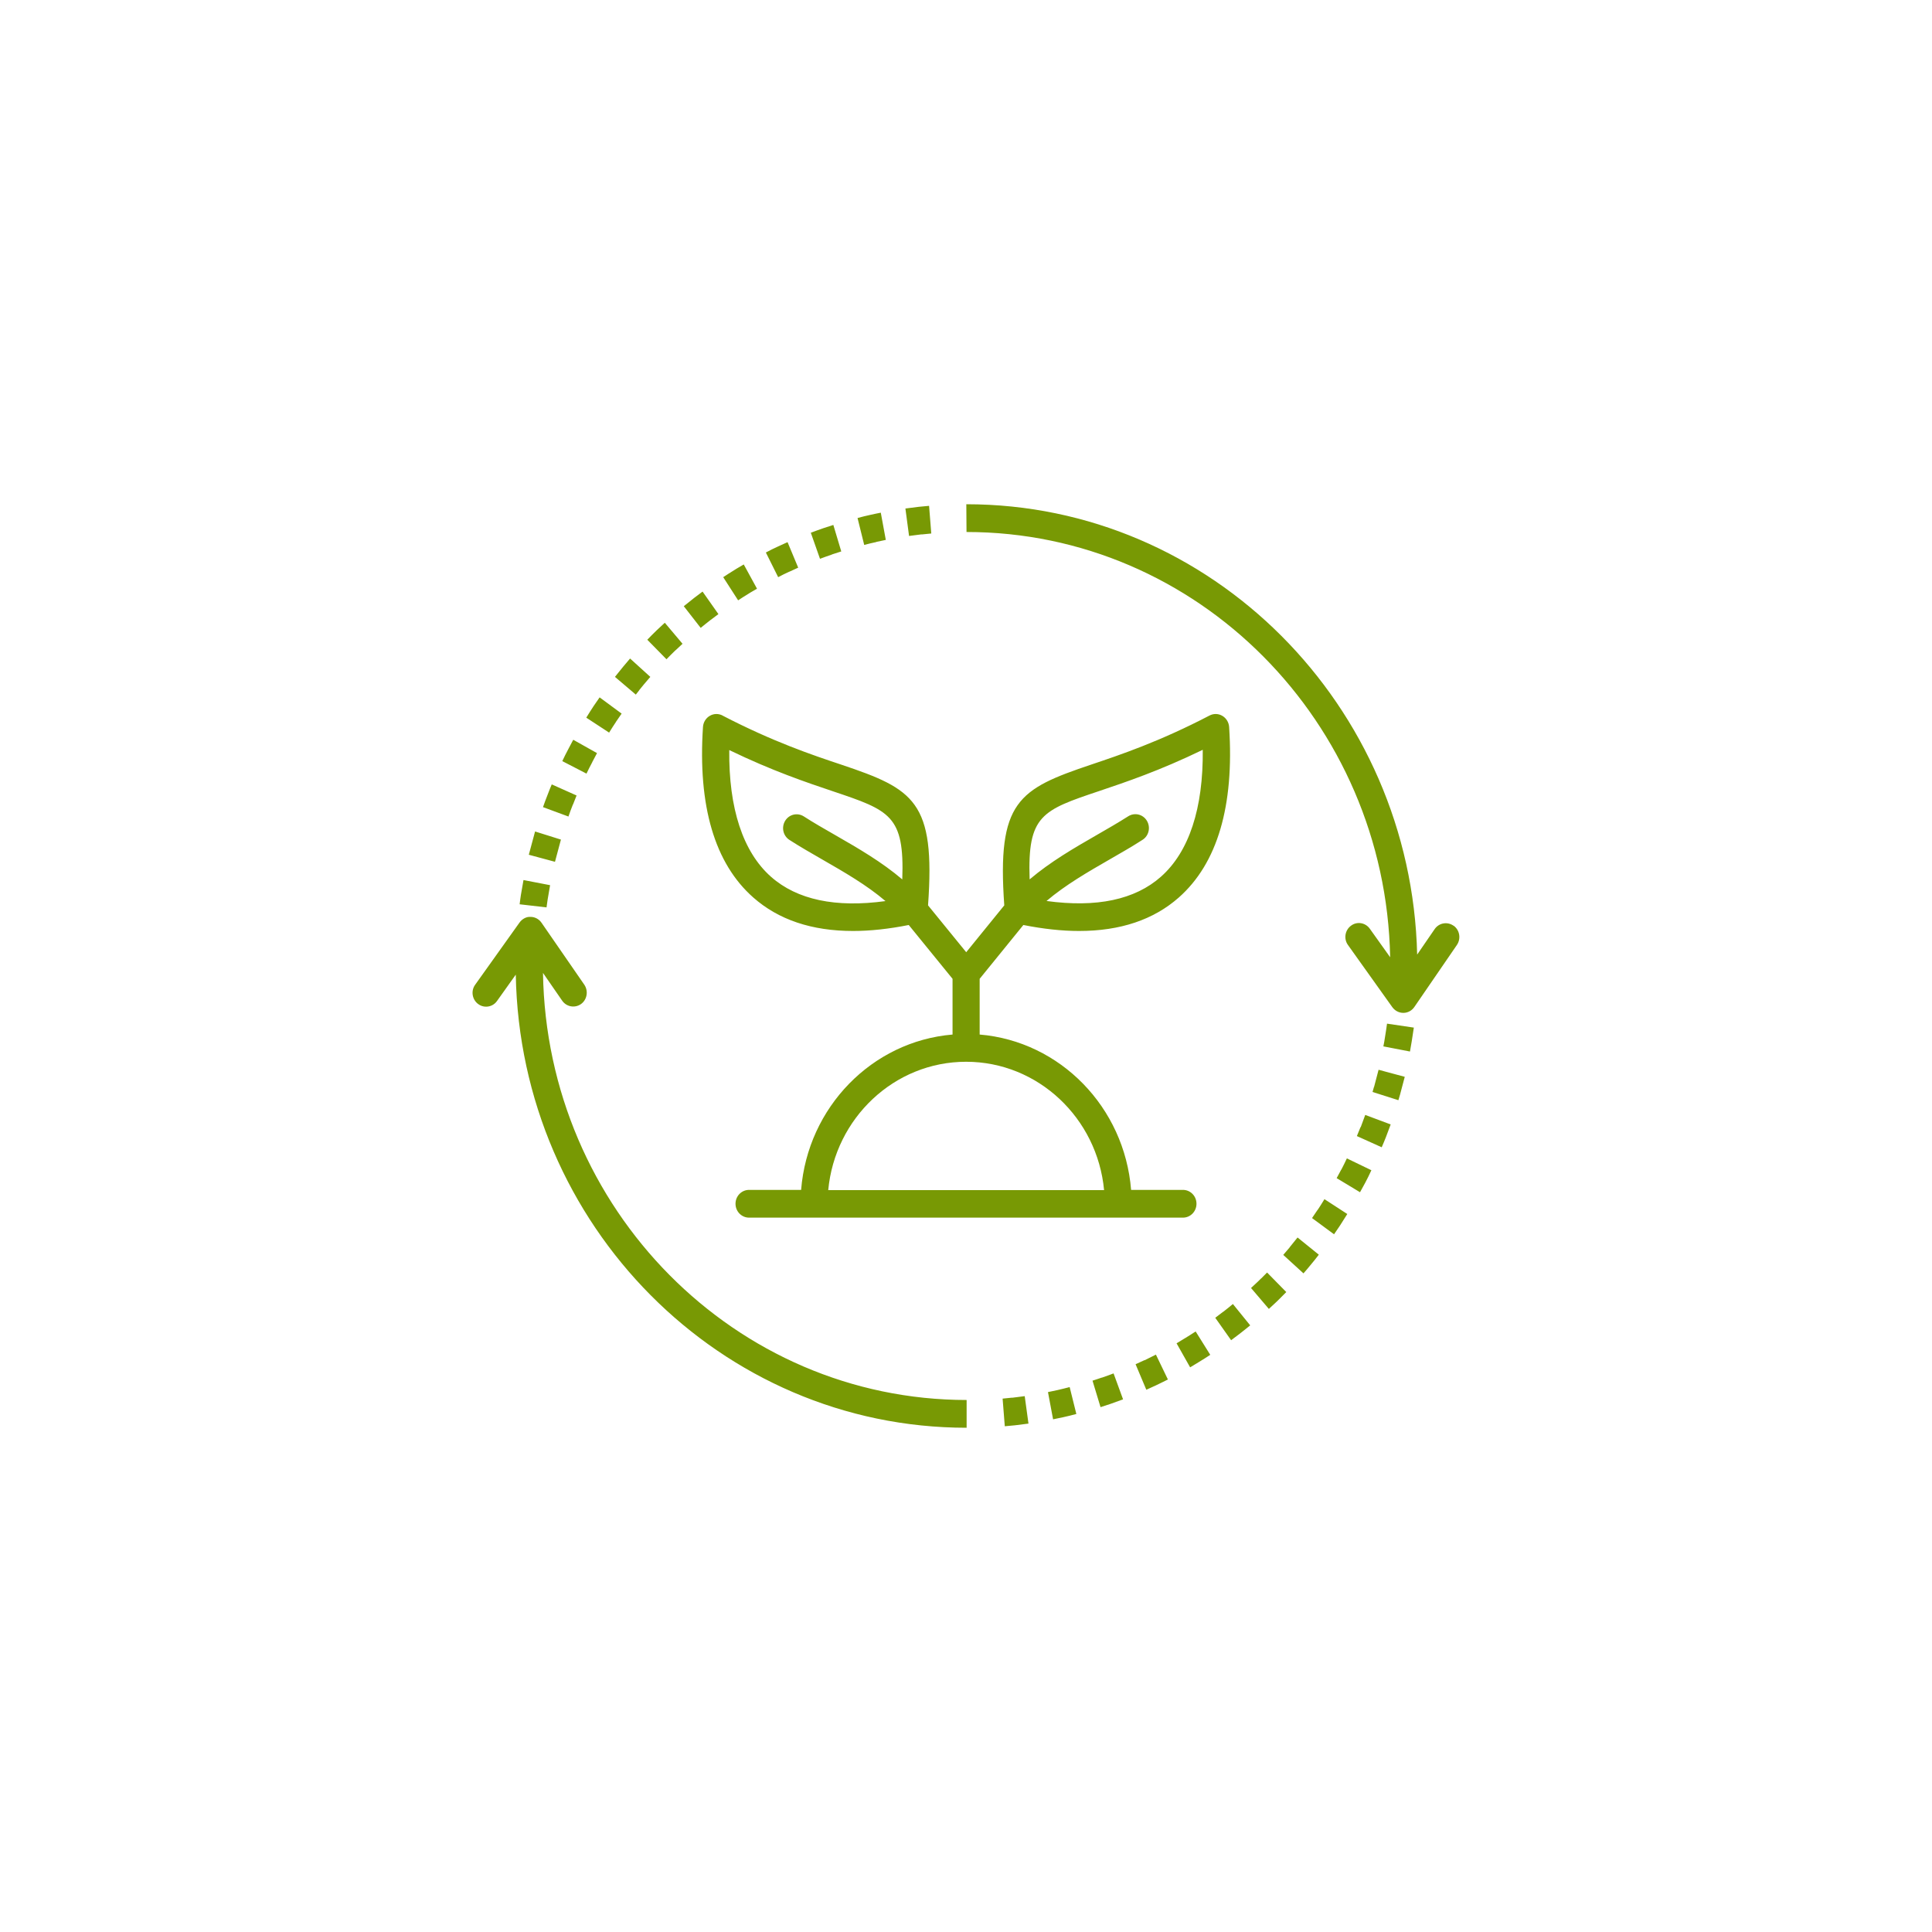
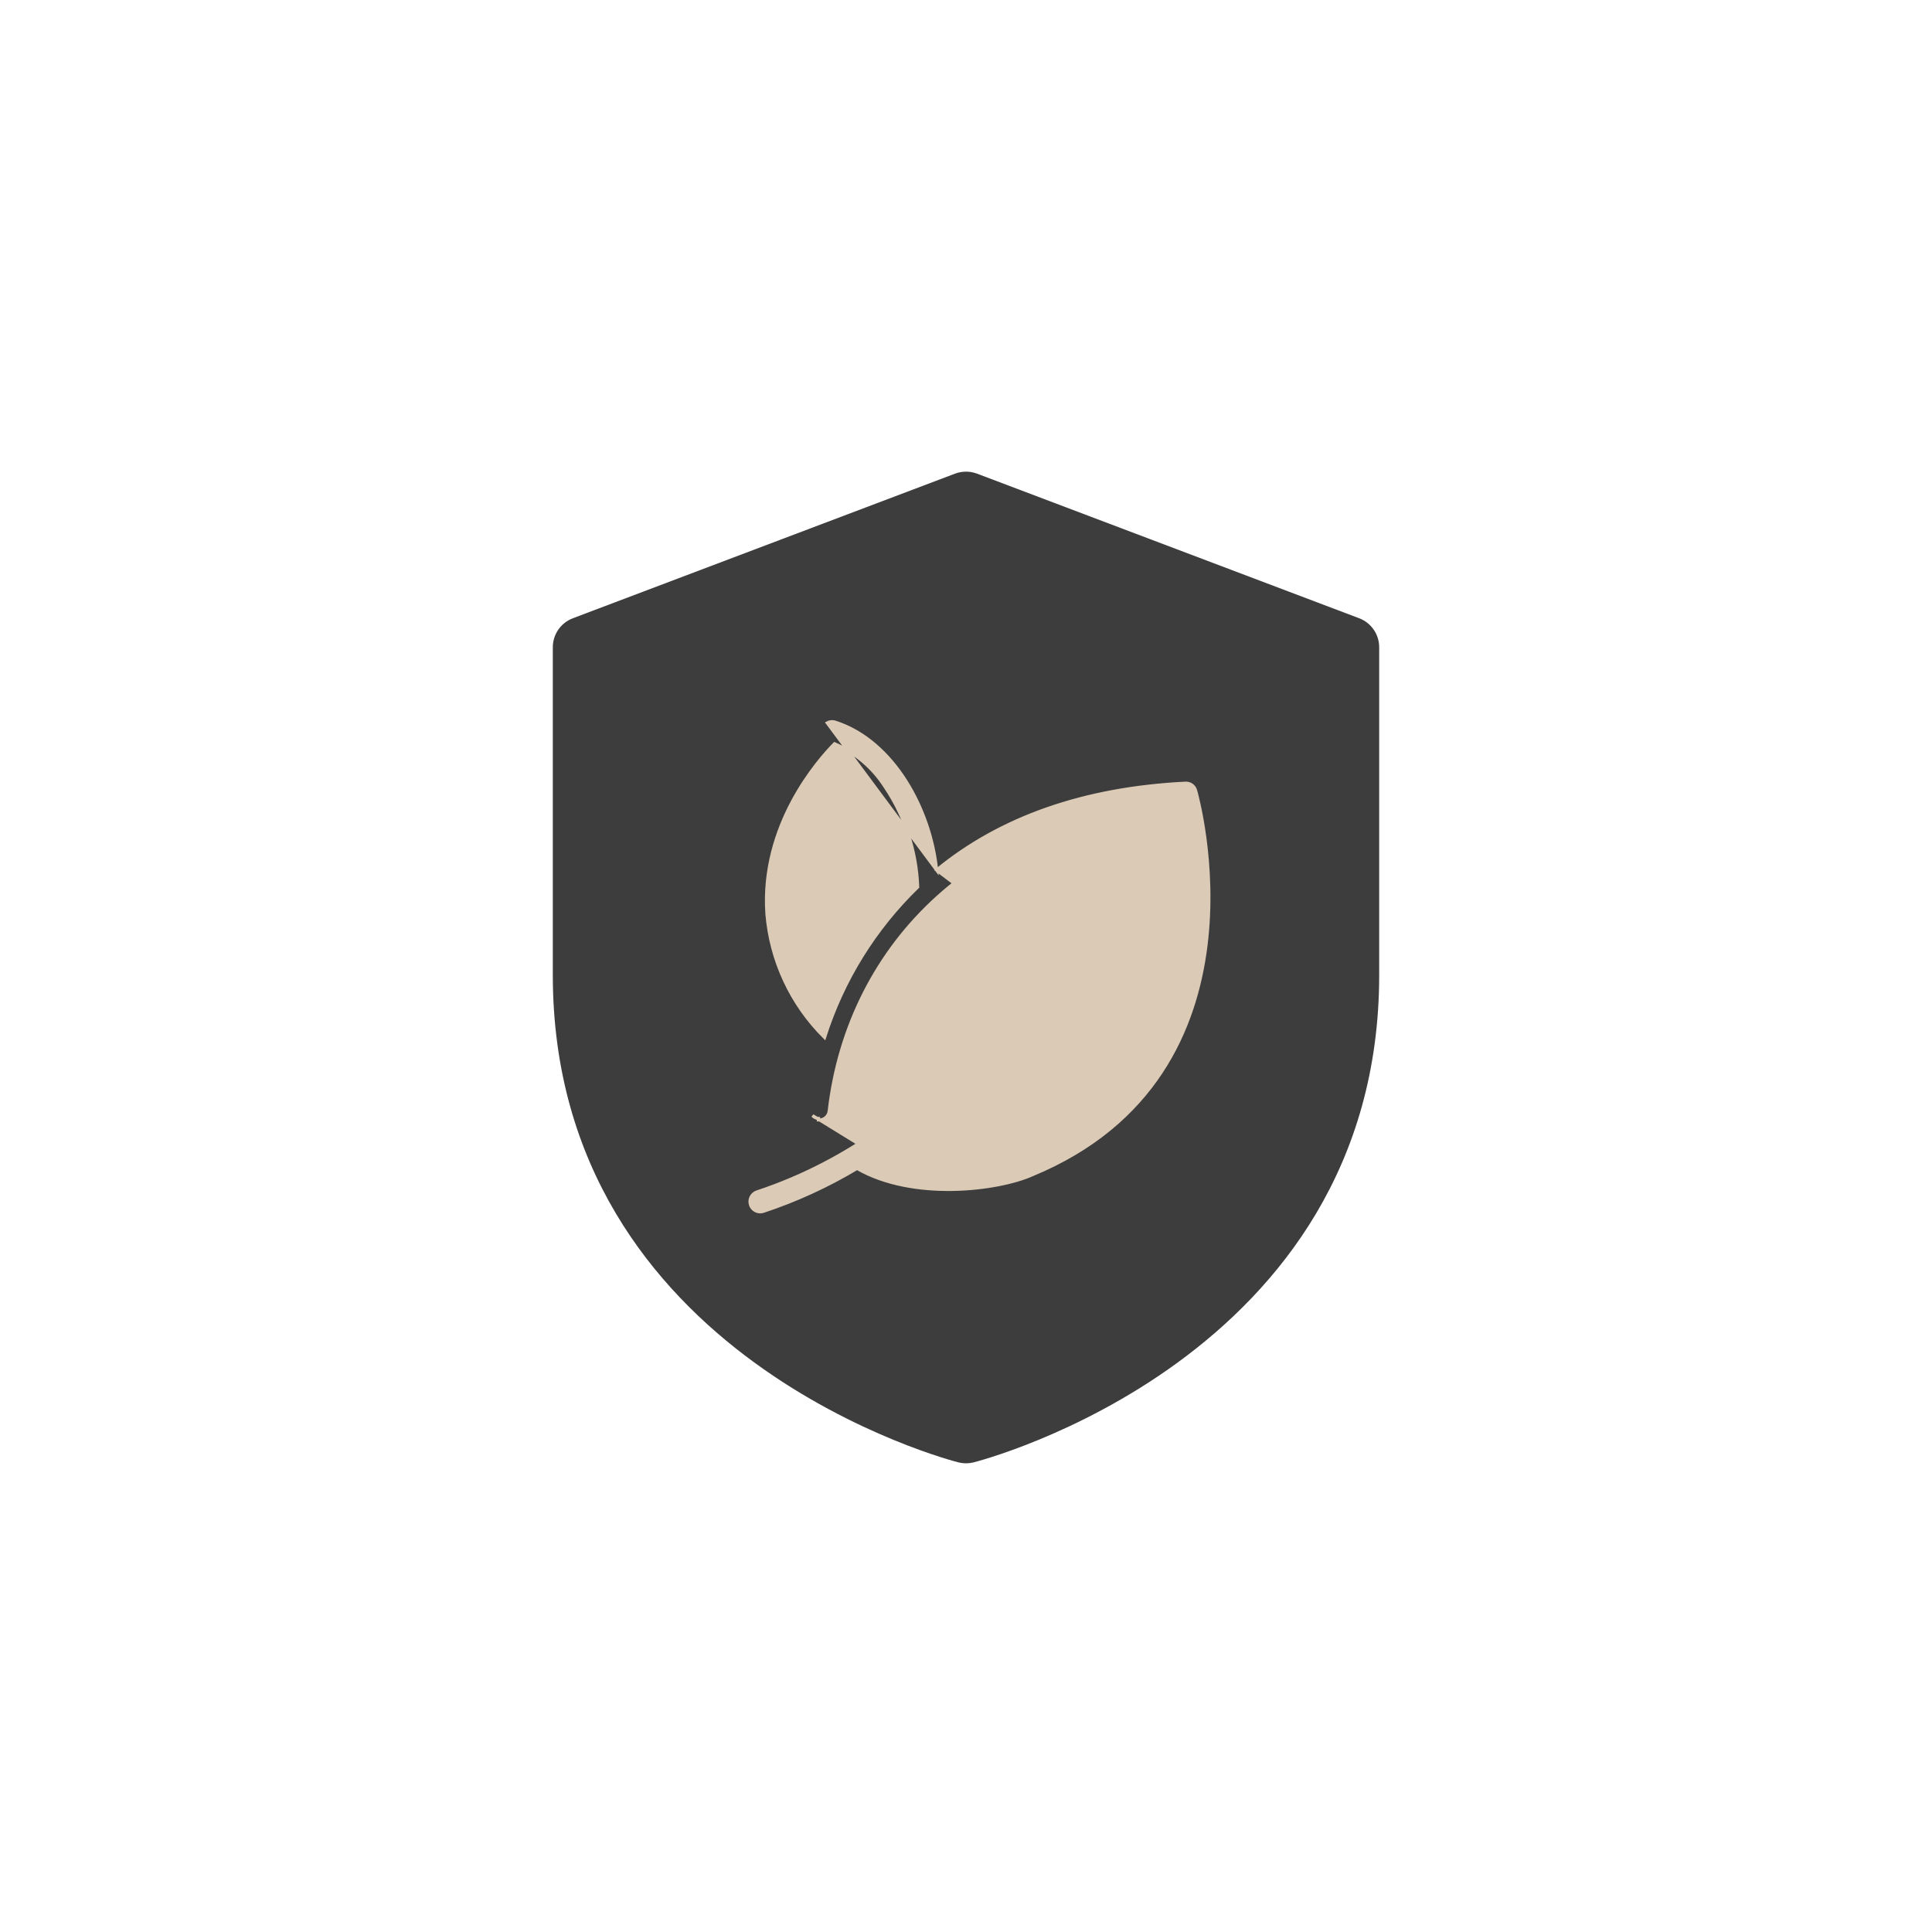
<svg xmlns="http://www.w3.org/2000/svg" width="312" height="312" viewBox="0 0 312 312" fill="none">
-   <path d="M156.101 226.086V230.569C116.387 230.569 84.017 197.879 83.293 157.396L80.261 161.655C79.84 162.258 79.166 162.569 78.493 162.569C78.038 162.569 77.6 162.431 77.213 162.138C76.236 161.413 76.017 160 76.741 159.017L83.899 148.982C84.32 148.396 85.011 148.017 85.684 148.069C86.392 148.069 87.049 148.431 87.453 149.017L94.358 159.017C95.049 160.034 94.813 161.431 93.836 162.138C92.842 162.844 91.478 162.603 90.787 161.603L87.689 157.12C88.278 195.241 118.745 226.086 156.135 226.086H156.101ZM223.672 167.431C223.604 167.948 223.503 168.465 223.402 168.982L227.697 169.81C227.798 169.241 227.899 168.672 227.983 168.155C228.101 167.413 228.202 166.689 228.32 165.948L223.992 165.31C223.891 166 223.806 166.689 223.672 167.431ZM221.886 175.517C221.819 175.793 221.735 176.069 221.651 176.344L225.827 177.672C225.912 177.362 226.013 177.069 226.097 176.758L226.855 173.896L222.627 172.758L221.903 175.517H221.886ZM219.714 182.017C219.529 182.5 219.326 182.982 219.124 183.465L223.133 185.275C223.369 184.741 223.587 184.207 223.806 183.655C224.076 182.965 224.329 182.275 224.581 181.586L220.472 180.051C220.236 180.707 219.983 181.362 219.747 182.017H219.714ZM216.598 188.879C216.362 189.344 216.11 189.793 215.857 190.258L219.63 192.534C219.916 192.034 220.185 191.517 220.472 191C220.825 190.327 221.162 189.655 221.465 188.982L217.507 187.069C217.221 187.672 216.935 188.275 216.615 188.879H216.598ZM212.792 195.362L212.404 195.931C212.236 196.189 212.051 196.448 211.882 196.707L215.436 199.327C215.638 199.051 215.823 198.775 216.009 198.482L216.396 197.913C216.8 197.293 217.187 196.672 217.575 196.051L213.886 193.655C213.533 194.241 213.162 194.827 212.809 195.362H212.792ZM208.278 201.431C207.924 201.844 207.587 202.258 207.234 202.655L210.501 205.638C210.872 205.224 211.225 204.793 211.596 204.344C212.067 203.775 212.539 203.207 212.977 202.62L209.541 199.844C209.12 200.379 208.682 200.913 208.261 201.431H208.278ZM203.663 206.448L203.175 206.931C202.804 207.293 202.417 207.655 202.03 208L204.91 211.379C205.347 210.982 205.752 210.603 206.206 210.172L206.712 209.672C207.049 209.327 207.385 209 207.722 208.655L204.623 205.5C204.303 205.827 203.983 206.155 203.663 206.465V206.448ZM197.516 211.844C197.095 212.172 196.674 212.5 196.253 212.81L198.813 216.431C199.251 216.103 199.705 215.758 200.143 215.431C200.75 214.965 201.322 214.5 201.895 214.034L199.099 210.586C198.594 211.017 198.072 211.431 197.516 211.862V211.844ZM191.335 216.12C190.981 216.344 190.594 216.569 190.24 216.793L190.004 216.931L192.194 220.81L192.43 220.672C192.834 220.431 193.238 220.189 193.592 219.965C194.232 219.586 194.838 219.189 195.444 218.793L193.086 215.017C192.514 215.396 191.941 215.758 191.318 216.138L191.335 216.12ZM184.817 219.655C184.345 219.879 183.857 220.103 183.385 220.31L185.12 224.431C185.625 224.207 186.131 223.982 186.67 223.724C187.31 223.413 187.966 223.103 188.606 222.775L186.67 218.758C186.046 219.069 185.423 219.379 184.834 219.672L184.817 219.655ZM177.929 222.465C177.423 222.638 176.935 222.81 176.43 222.965L177.726 227.241C178.249 227.069 178.771 226.896 179.31 226.724C180 226.482 180.674 226.241 181.364 225.982L179.832 221.793C179.209 222.034 178.569 222.258 177.929 222.482V222.465ZM170.787 224.482C170.265 224.603 169.76 224.707 169.238 224.81L170.063 229.207C170.619 229.103 171.158 228.982 171.714 228.862C172.421 228.707 173.129 228.534 173.819 228.344L172.741 224C172.101 224.172 171.444 224.327 170.787 224.482ZM163.444 225.707C162.939 225.758 162.417 225.81 161.912 225.862L162.265 230.327C162.821 230.275 163.377 230.224 163.916 230.172C164.657 230.086 165.364 230 166.089 229.896L165.482 225.465C164.809 225.551 164.152 225.638 163.444 225.724V225.707ZM88.446 145.224L88.834 142.948L84.539 142.12L84.118 144.534C84.051 145.034 83.966 145.534 83.916 146.034L88.261 146.534C88.312 146.086 88.379 145.638 88.446 145.207V145.224ZM90.585 135.586L86.409 134.275L85.398 138.034L89.625 139.172L90.585 135.586ZM92.539 129.913C92.724 129.431 92.91 128.948 93.112 128.465L89.103 126.672C88.868 127.207 88.665 127.741 88.48 128.224C88.194 128.931 87.941 129.638 87.689 130.344L91.798 131.862C92.017 131.224 92.253 130.586 92.522 129.913H92.539ZM95.655 123.051L96.413 121.62L92.573 119.465L91.798 120.931C91.444 121.586 91.124 122.241 90.804 122.913L94.712 124.931C95.015 124.31 95.318 123.689 95.655 123.069V123.051ZM99.461 116.586L99.865 116C100.034 115.741 100.202 115.5 100.387 115.241L96.834 112.62C96.632 112.896 96.446 113.172 96.261 113.448L95.857 114.034C95.453 114.655 95.065 115.258 94.678 115.896L98.366 118.31C98.737 117.724 99.091 117.138 99.461 116.603V116.586ZM103.217 111.465C103.47 111.155 103.722 110.827 103.975 110.534C104.329 110.12 104.682 109.707 105.019 109.31L101.752 106.344C101.398 106.758 101.027 107.189 100.657 107.638C100.387 107.965 100.118 108.31 99.849 108.638L99.31 109.31L102.678 112.172L103.234 111.465H103.217ZM109.095 105.017C109.465 104.655 109.836 104.31 110.223 103.965L107.36 100.569C106.922 100.965 106.501 101.362 106.08 101.758C105.541 102.275 105.036 102.793 104.531 103.31L107.63 106.465C108.101 105.982 108.573 105.5 109.078 105.017H109.095ZM114.754 100.12C115.175 99.793 115.596 99.482 116.017 99.172L113.457 95.534C113.002 95.862 112.564 96.207 112.11 96.551C111.554 97 110.981 97.448 110.425 97.896L113.154 101.396C113.693 100.948 114.249 100.517 114.771 100.103L114.754 100.12ZM120.884 95.879L121.154 95.707C121.524 95.482 121.878 95.275 122.249 95.069L120.11 91.155C119.705 91.379 119.335 91.62 118.931 91.844L118.577 92.069C117.987 92.431 117.364 92.827 116.792 93.207L119.2 96.948C119.739 96.586 120.295 96.241 120.884 95.879ZM127.47 92.327C127.941 92.103 128.43 91.879 128.901 91.672L127.183 87.551C126.678 87.775 126.156 88.017 125.667 88.241C124.977 88.551 124.32 88.879 123.68 89.224L125.667 93.207C126.24 92.896 126.846 92.603 127.486 92.31L127.47 92.327ZM134.358 89.534C134.863 89.362 135.352 89.207 135.857 89.051L134.577 84.775C134.038 84.948 133.516 85.12 132.977 85.293C132.286 85.534 131.613 85.775 130.939 86.034L132.421 90.241C133.078 90 133.718 89.758 134.358 89.551V89.534ZM141.499 87.517C142.021 87.413 142.526 87.293 143.049 87.189L142.24 82.793C141.684 82.896 141.145 83.017 140.59 83.138C139.865 83.293 139.175 83.465 138.484 83.655L139.562 88C140.202 87.827 140.859 87.672 141.516 87.534L141.499 87.517ZM148.842 86.31C149.364 86.258 149.87 86.207 150.392 86.155L150.038 81.689C149.482 81.741 148.943 81.793 148.387 81.844C147.646 81.931 146.939 82.017 146.215 82.12L146.804 86.551C147.478 86.465 148.135 86.379 148.825 86.293L148.842 86.31ZM234.737 149.5C233.743 148.793 232.379 149.034 231.689 150.034L228.859 154.155C227.899 113.896 195.63 81.431 156.084 81.431H156.051L156.084 85.913C193.373 85.913 223.756 116.586 224.497 154.586L221.213 149.982C220.505 148.982 219.124 148.758 218.164 149.5C217.187 150.224 216.969 151.638 217.693 152.62L224.851 162.655C225.272 163.224 225.912 163.569 226.619 163.569H226.636C227.343 163.569 228 163.207 228.404 162.62L235.276 152.603C235.966 151.586 235.731 150.189 234.737 149.482V149.5ZM116.707 115.569C124.809 119.775 131.192 121.931 135.857 123.482C147.613 127.431 151.082 129.413 149.87 146.207L156.034 153.775L162.181 146.207C160.985 129.413 164.455 127.431 176.194 123.482C180.859 121.913 187.225 119.775 195.326 115.551C195.983 115.207 196.758 115.224 197.398 115.603C198.038 115.982 198.442 116.655 198.493 117.396C199.335 130.172 196.59 139.431 190.375 144.931C186.299 148.534 180.91 150.344 174.257 150.344C171.478 150.344 168.48 150.017 165.263 149.379L158.206 158.069V167.069C171.209 168.155 181.6 178.81 182.661 192.155H191.032C192.244 192.155 193.221 193.155 193.221 194.396C193.221 195.638 192.244 196.638 191.032 196.638H120.969C119.756 196.638 118.779 195.638 118.779 194.396C118.779 193.155 119.756 192.155 120.969 192.155H129.373C130.434 178.81 140.825 168.155 153.827 167.069V158.069L146.754 149.379C143.554 150.017 140.539 150.344 137.76 150.344C131.107 150.344 125.718 148.534 121.642 144.931C115.411 139.431 112.682 130.155 113.524 117.396C113.575 116.638 113.996 115.965 114.619 115.603C115.259 115.224 116.034 115.207 116.691 115.551L116.707 115.569ZM156.017 171.465C144.413 171.465 134.846 180.569 133.752 192.189H178.299C177.204 180.569 167.638 171.465 156.017 171.465ZM166.291 142C169.625 139.172 173.398 136.982 177.086 134.862C178.889 133.827 180.59 132.844 182.19 131.827C183.217 131.172 184.564 131.482 185.204 132.534C185.844 133.586 185.541 134.965 184.514 135.62C182.83 136.707 180.994 137.758 179.225 138.775C175.689 140.81 172.067 142.896 169.002 145.5C177.07 146.603 183.284 145.31 187.495 141.569C192.025 137.551 194.333 130.517 194.232 121.086C187.276 124.465 181.718 126.327 177.524 127.741C168.278 130.844 165.92 131.672 166.274 141.982L166.291 142ZM117.769 121.103C117.667 130.534 119.975 137.569 124.505 141.586C128.716 145.31 134.947 146.62 142.998 145.517C139.95 142.913 136.312 140.827 132.775 138.793C131.006 137.775 129.171 136.724 127.486 135.638C126.459 134.982 126.156 133.603 126.796 132.551C127.436 131.5 128.783 131.189 129.811 131.844C131.411 132.879 133.112 133.844 134.914 134.879C138.602 137 142.392 139.189 145.71 142.017C146.08 131.707 143.722 130.879 134.476 127.775C130.282 126.362 124.724 124.5 117.752 121.12L117.769 121.103Z" fill="#789904" />
+   <path d="M157.775 76.488L219.497 99.843C221.439 100.583 222.727 102.445 222.727 104.527V157.435C222.727 219.511 157.835 236.012 157.181 236.172C156.794 236.266 156.4 236.313 156 236.313C155.6 236.313 155.206 236.266 154.819 236.172C154.165 236.012 89.273 219.511 89.273 157.435V104.527C89.273 102.445 90.561 100.583 92.509 99.843L154.232 76.488C155.38 76.061 156.627 76.061 157.775 76.488Z" fill="#3D3D3D" />
+   <path d="M151.256 140.511C150.755 135.599 149.029 130.458 146.302 126.15C143.488 121.704 139.596 118.126 134.864 116.618L134.864 116.618L134.861 116.617C134.588 116.534 134.298 116.522 134.018 116.583L134.018 116.583C133.868 116.616 133.723 116.669 133.588 116.741L151.256 140.511ZM151.256 140.511C161.602 132.008 175.081 127.298 191.408 126.479C191.781 126.451 192.152 126.554 192.457 126.77C192.762 126.987 192.982 127.302 193.08 127.663C193.183 128.01 196.414 139.384 194.749 152.722C193.075 166.136 186.444 181.553 166.705 189.709C163.952 190.945 159.11 191.995 153.838 192.079C148.612 192.162 142.926 191.297 138.408 188.688C133.635 191.542 128.563 193.865 123.284 195.616C122.87 195.754 122.417 195.722 122.026 195.526L122.026 195.526C121.634 195.331 121.337 194.988 121.199 194.573L121.198 194.573C121.06 194.158 121.093 193.705 121.288 193.314L121.288 193.314C121.484 192.923 121.827 192.625 122.242 192.487L122.242 192.487C153.249 182.236 167.198 154.307 167.385 153.933L167.386 153.931L167.387 153.929C167.583 153.545 167.922 153.254 168.33 153.117C168.739 152.98 169.185 153.009 169.573 153.197L169.573 153.197C169.961 153.384 170.26 153.717 170.406 154.122L170.406 154.122C170.497 154.378 170.524 154.649 170.486 154.914C170.486 154.914 170.486 154.914 170.486 154.914L170.239 154.879L151.256 140.511ZM142.916 127.04L142.916 127.04L142.919 127.045C146.156 131.847 147.986 137.457 148.202 143.243C141.251 149.972 136.082 158.322 133.157 167.541C127.771 162.208 124.466 155.119 123.848 147.555C122.869 133.244 132.126 122.797 134.768 120.103C138.111 121.555 140.948 123.969 142.916 127.04ZM157.676 188.504C153.206 189.076 147.383 189.022 141.72 186.621L131.228 180.159C131.473 180.434 131.816 180.601 132.184 180.624L132.168 180.874C132.168 180.874 132.168 180.874 132.168 180.874C132.601 180.901 133.028 180.757 133.355 180.471C133.681 180.188 133.883 179.787 133.916 179.356C137.083 152.034 158.639 131.231 190.248 129.858C191.152 133.467 193.315 144.044 191.183 155.482C189.012 167.121 182.396 179.651 165.449 186.652L165.446 186.654C165.446 186.654 165.434 186.659 165.405 186.67C165.378 186.68 165.339 186.695 165.289 186.714C165.189 186.751 165.044 186.804 164.857 186.869C164.483 186.998 163.942 187.173 163.26 187.367C161.894 187.754 159.965 188.211 157.676 188.504Z" fill="#DBCAB6" stroke="#DBCAB6" stroke-width="0.5" />
</svg>
